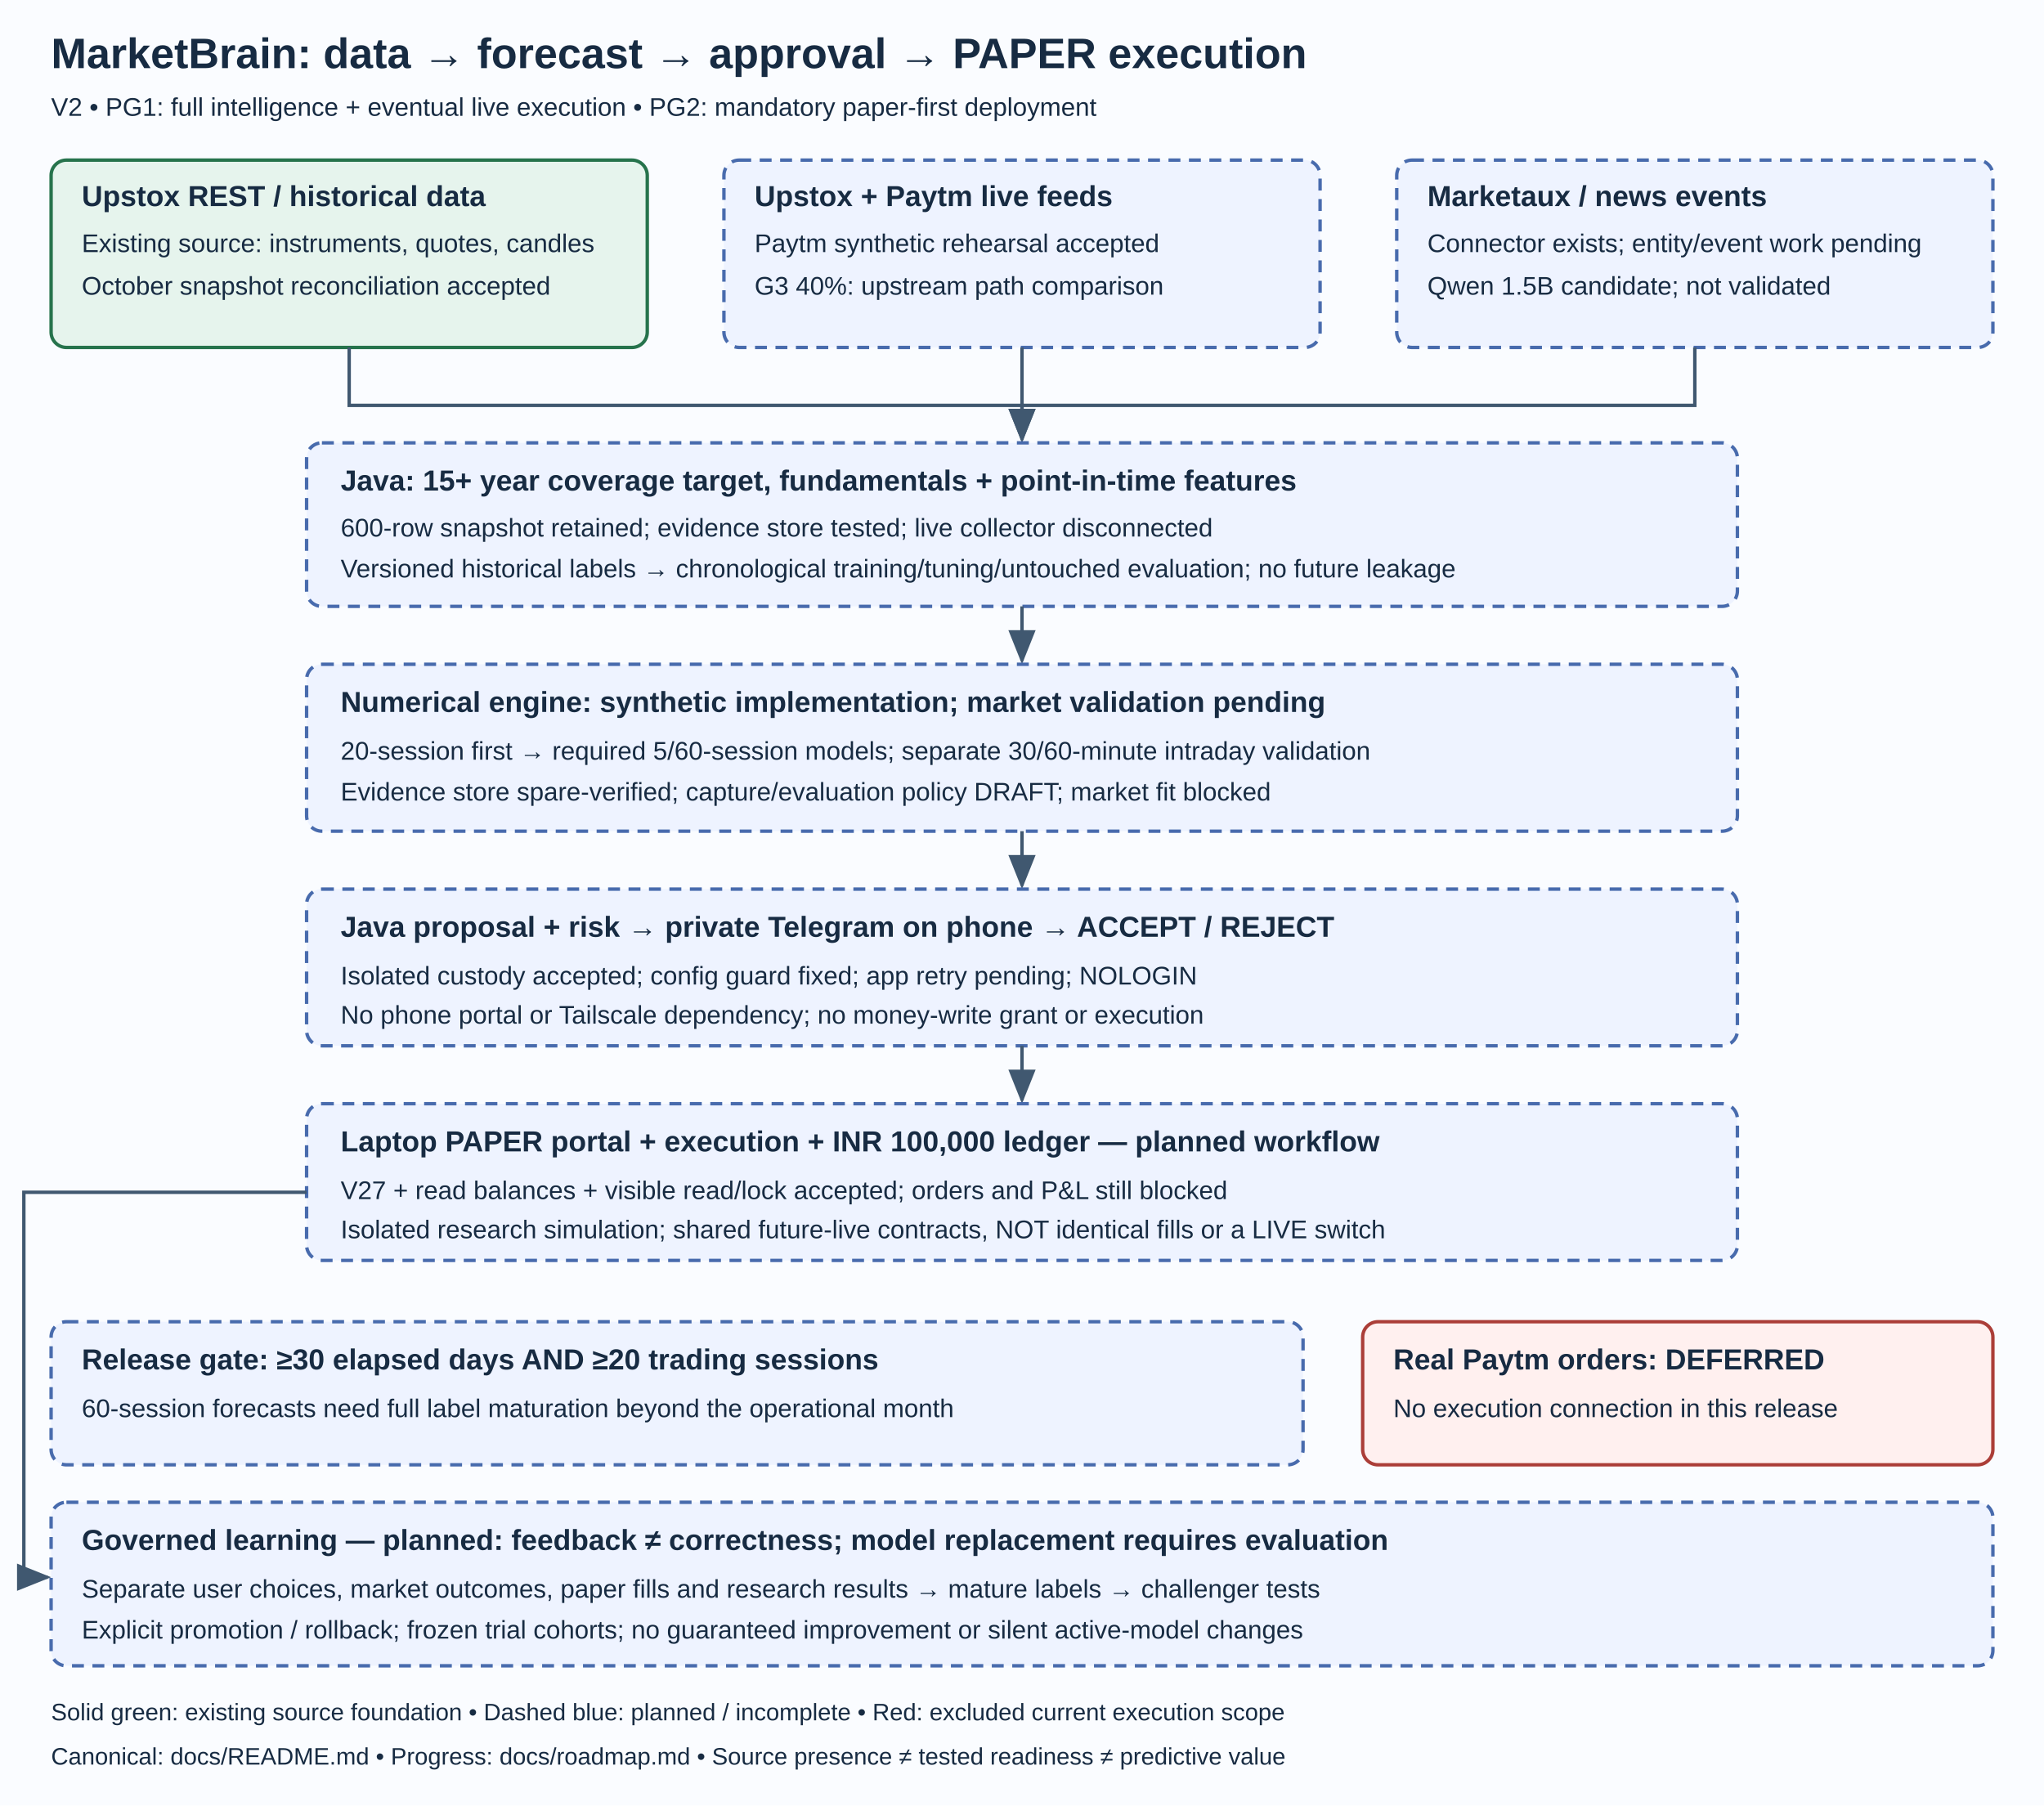
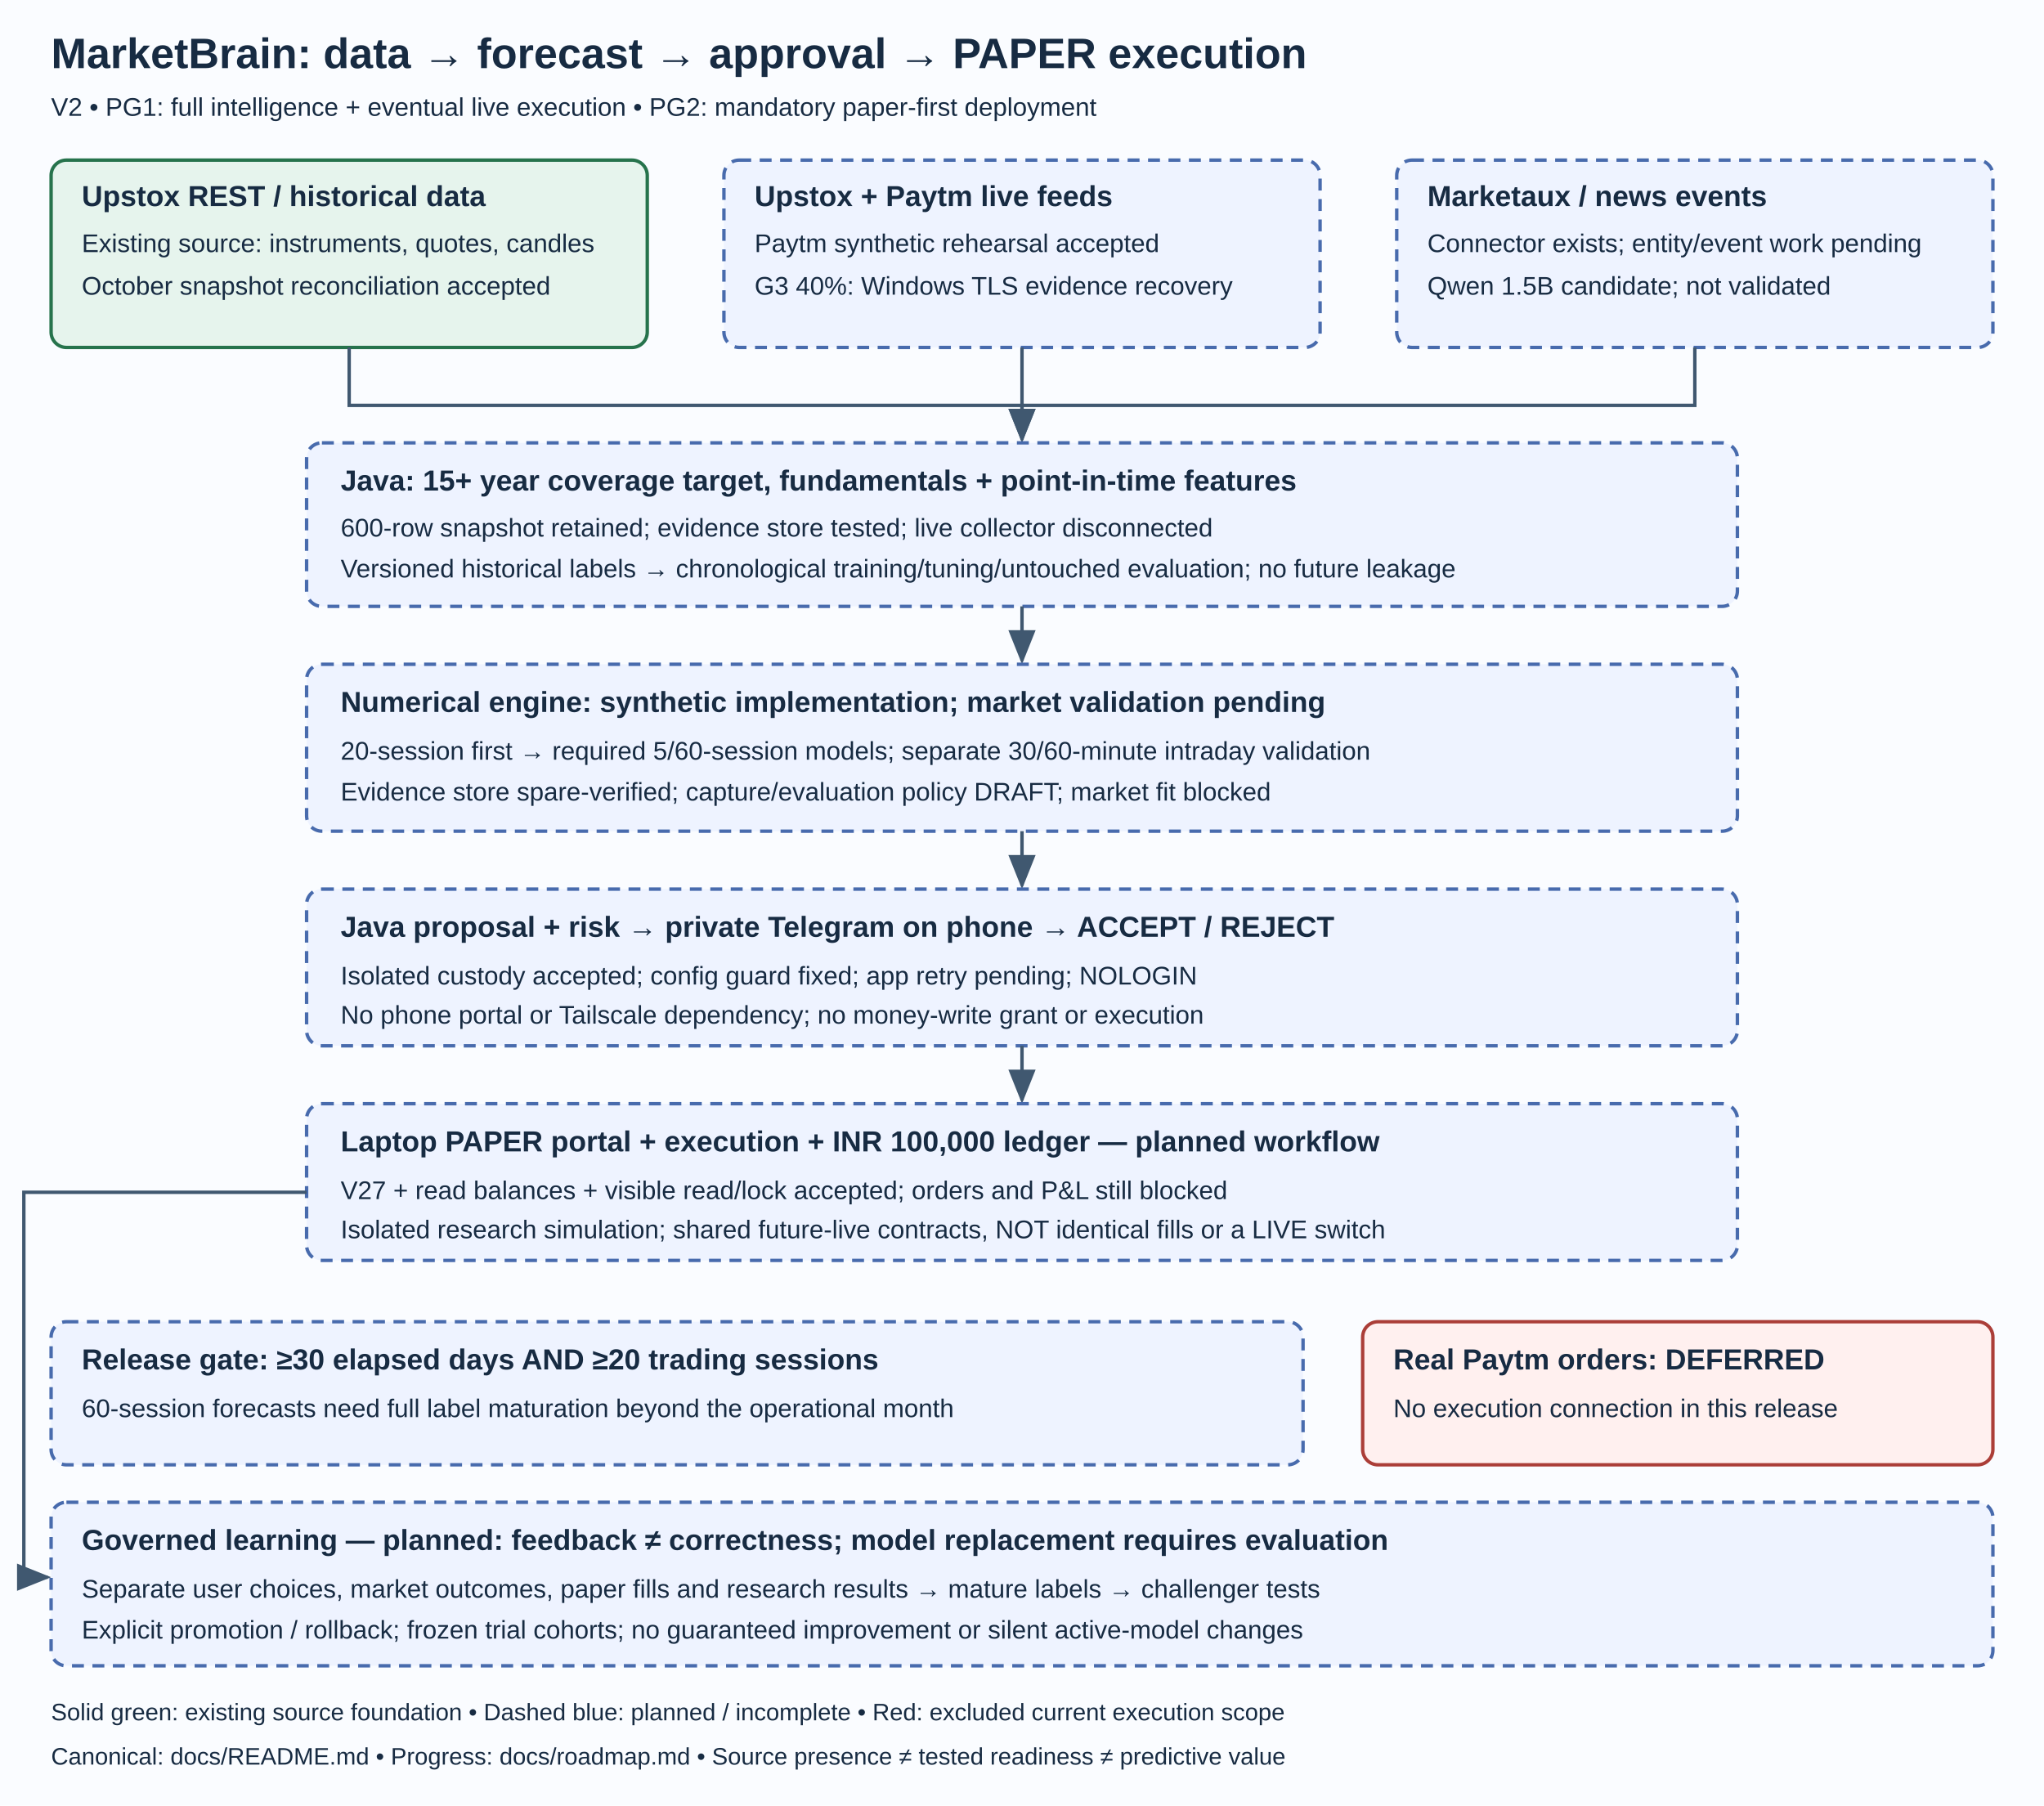
<svg xmlns="http://www.w3.org/2000/svg" width="1200" height="1060" viewBox="0 0 1200 1060" role="img" aria-labelledby="title desc">
  <defs>
    <marker id="arrow" markerWidth="10" markerHeight="8" refX="9" refY="4" orient="auto">
      <path d="M0,0 L10,4 L0,8 Z" fill="#405870" />
    </marker>
    <style>
      text { font-family: Arial, sans-serif; fill: #172b42; }
      .heading { font-size: 25px; font-weight: bold; }
      .label { font-size: 17px; font-weight: bold; }
      .body { font-size: 15px; }
      .small { font-size: 14px; }
      .existing { fill: #e6f4ed; stroke: #26734c; stroke-width: 2; }
      .planned { fill: #eef3ff; stroke: #486bad; stroke-width: 2; stroke-dasharray: 7 5; }
      .blocked { fill: #fff0ef; stroke: #ab3e38; stroke-width: 2; }
      .line { fill: none; stroke: #405870; stroke-width: 2; marker-end: url(#arrow); }
    </style>
  </defs>
  <rect width="1200" height="1060" fill="#fafcff" />
  <text x="30" y="40" class="heading">MarketBrain: data → forecast → approval → PAPER execution</text>
  <text x="30" y="68" class="body">V2 • PG1: full intelligence + eventual live execution • PG2: mandatory paper-first deployment</text>
  <rect x="30" y="94" width="350" height="110" rx="9" class="existing" />
  <text x="48" y="121" class="label">Upstox REST / historical data</text>
  <text x="48" y="148" class="body">Existing source: instruments, quotes, candles</text>
  <text x="48" y="173" class="body">October snapshot reconciliation accepted</text>
  <rect x="425" y="94" width="350" height="110" rx="9" class="planned" />
  <text x="443" y="121" class="label">Upstox + Paytm live feeds</text>
  <text x="443" y="148" class="body">Paytm synthetic rehearsal accepted</text>
-   <text x="443" y="173" class="body">G3 40%: upstream path comparison</text>
+   <text x="443" y="173" class="body">G3 40%: Windows TLS evidence recovery</text>
  <rect x="820" y="94" width="350" height="110" rx="9" class="planned" />
  <text x="838" y="121" class="label">Marketaux / news events</text>
  <text x="838" y="148" class="body">Connector exists; entity/event work pending</text>
  <text x="838" y="173" class="body">Qwen 1.5B candidate; not validated</text>
  <path d="M205 204 V238 H600 V258" class="line" />
  <path d="M600 204 V258" class="line" />
  <path d="M995 204 V238 H600" fill="none" stroke="#405870" stroke-width="2" />
  <rect x="180" y="260" width="840" height="96" rx="9" class="planned" />
  <text x="200" y="288" class="label">Java: 15+ year coverage target, fundamentals + point-in-time features</text>
  <text x="200" y="315" class="body">600-row snapshot retained; evidence store tested; live collector disconnected</text>
  <text x="200" y="339" class="body">Versioned historical labels → chronological training/tuning/untouched evaluation; no future leakage</text>
  <path d="M600 356 V388" class="line" />
  <rect x="180" y="390" width="840" height="98" rx="9" class="planned" />
  <text x="200" y="418" class="label">Numerical engine: synthetic implementation; market validation pending</text>
  <text x="200" y="446" class="body">20-session first → required 5/60-session models; separate 30/60-minute intraday validation</text>
  <text x="200" y="470" class="body">Evidence store spare-verified; capture/evaluation policy DRAFT; market fit blocked</text>
  <path d="M600 488 V520" class="line" />
  <rect x="180" y="522" width="840" height="92" rx="9" class="planned" />
  <text x="200" y="550" class="label">Java proposal + risk → private Telegram on phone → ACCEPT / REJECT</text>
  <text x="200" y="578" class="body">Isolated custody accepted; config guard fixed; app retry pending; NOLOGIN</text>
  <text x="200" y="601" class="body">No phone portal or Tailscale dependency; no money-write grant or execution</text>
  <path d="M600 614 V646" class="line" />
  <rect x="180" y="648" width="840" height="92" rx="9" class="planned" />
  <text x="200" y="676" class="label">Laptop PAPER portal + execution + INR 100,000 ledger — planned workflow</text>
  <text x="200" y="704" class="body">V27 + read balances + visible read/lock accepted; orders and P&amp;L still blocked</text>
  <text x="200" y="727" class="body">Isolated research simulation; shared future-live contracts, NOT identical fills or a LIVE switch</text>
  <rect x="30" y="776" width="735" height="84" rx="9" class="planned" />
  <text x="48" y="804" class="label">Release gate: ≥30 elapsed days AND ≥20 trading sessions</text>
  <text x="48" y="832" class="body">60-session forecasts need full label maturation beyond the operational month</text>
  <rect x="800" y="776" width="370" height="84" rx="9" class="blocked" />
  <text x="818" y="804" class="label">Real Paytm orders: DEFERRED</text>
  <text x="818" y="832" class="body">No execution connection in this release</text>
  <path d="M180 700 H14 V926 H28" class="line" />
  <rect x="30" y="882" width="1140" height="96" rx="9" class="planned" />
  <text x="48" y="910" class="label">Governed learning — planned: feedback ≠ correctness; model replacement requires evaluation</text>
  <text x="48" y="938" class="body">Separate user choices, market outcomes, paper fills and research results → mature labels → challenger tests</text>
  <text x="48" y="962" class="body">Explicit promotion / rollback; frozen trial cohorts; no guaranteed improvement or silent active-model changes</text>
  <text x="30" y="1010" class="small">Solid green: existing source foundation • Dashed blue: planned / incomplete • Red: excluded current execution scope</text>
  <text x="30" y="1036" class="small">Canonical: docs/README.md • Progress: docs/roadmap.md • Source presence ≠ tested readiness ≠ predictive value</text>
</svg>
